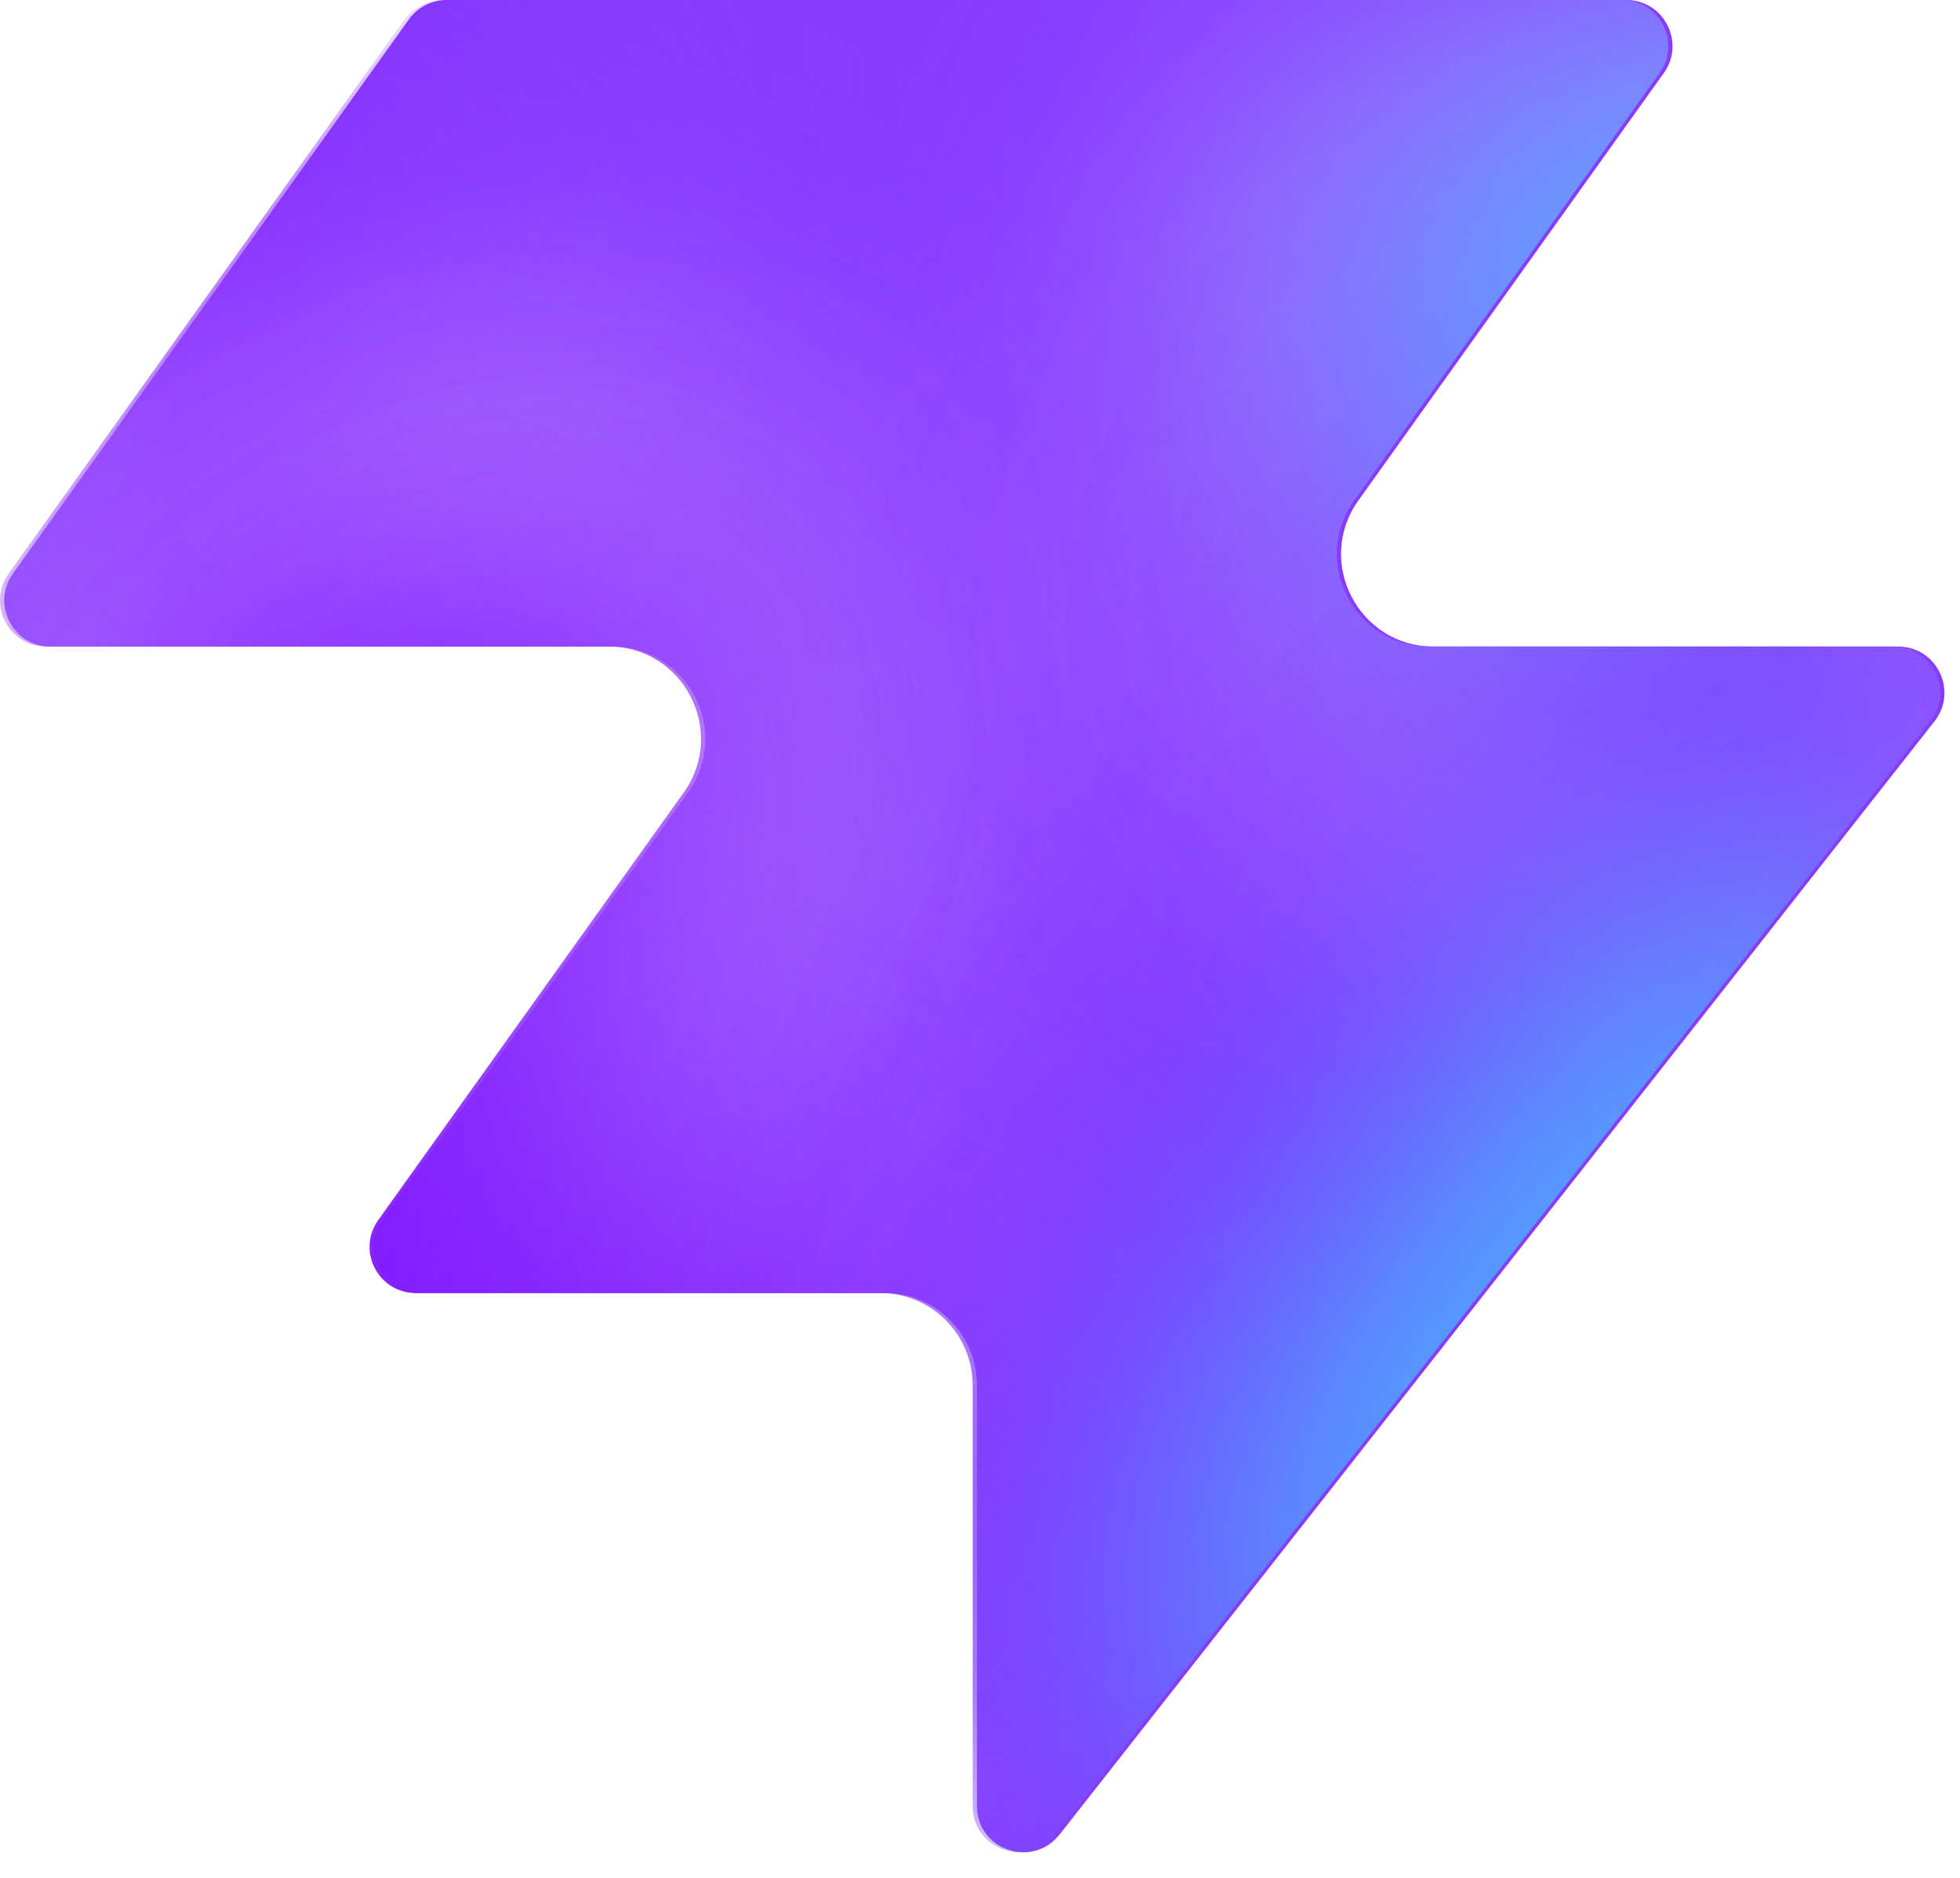
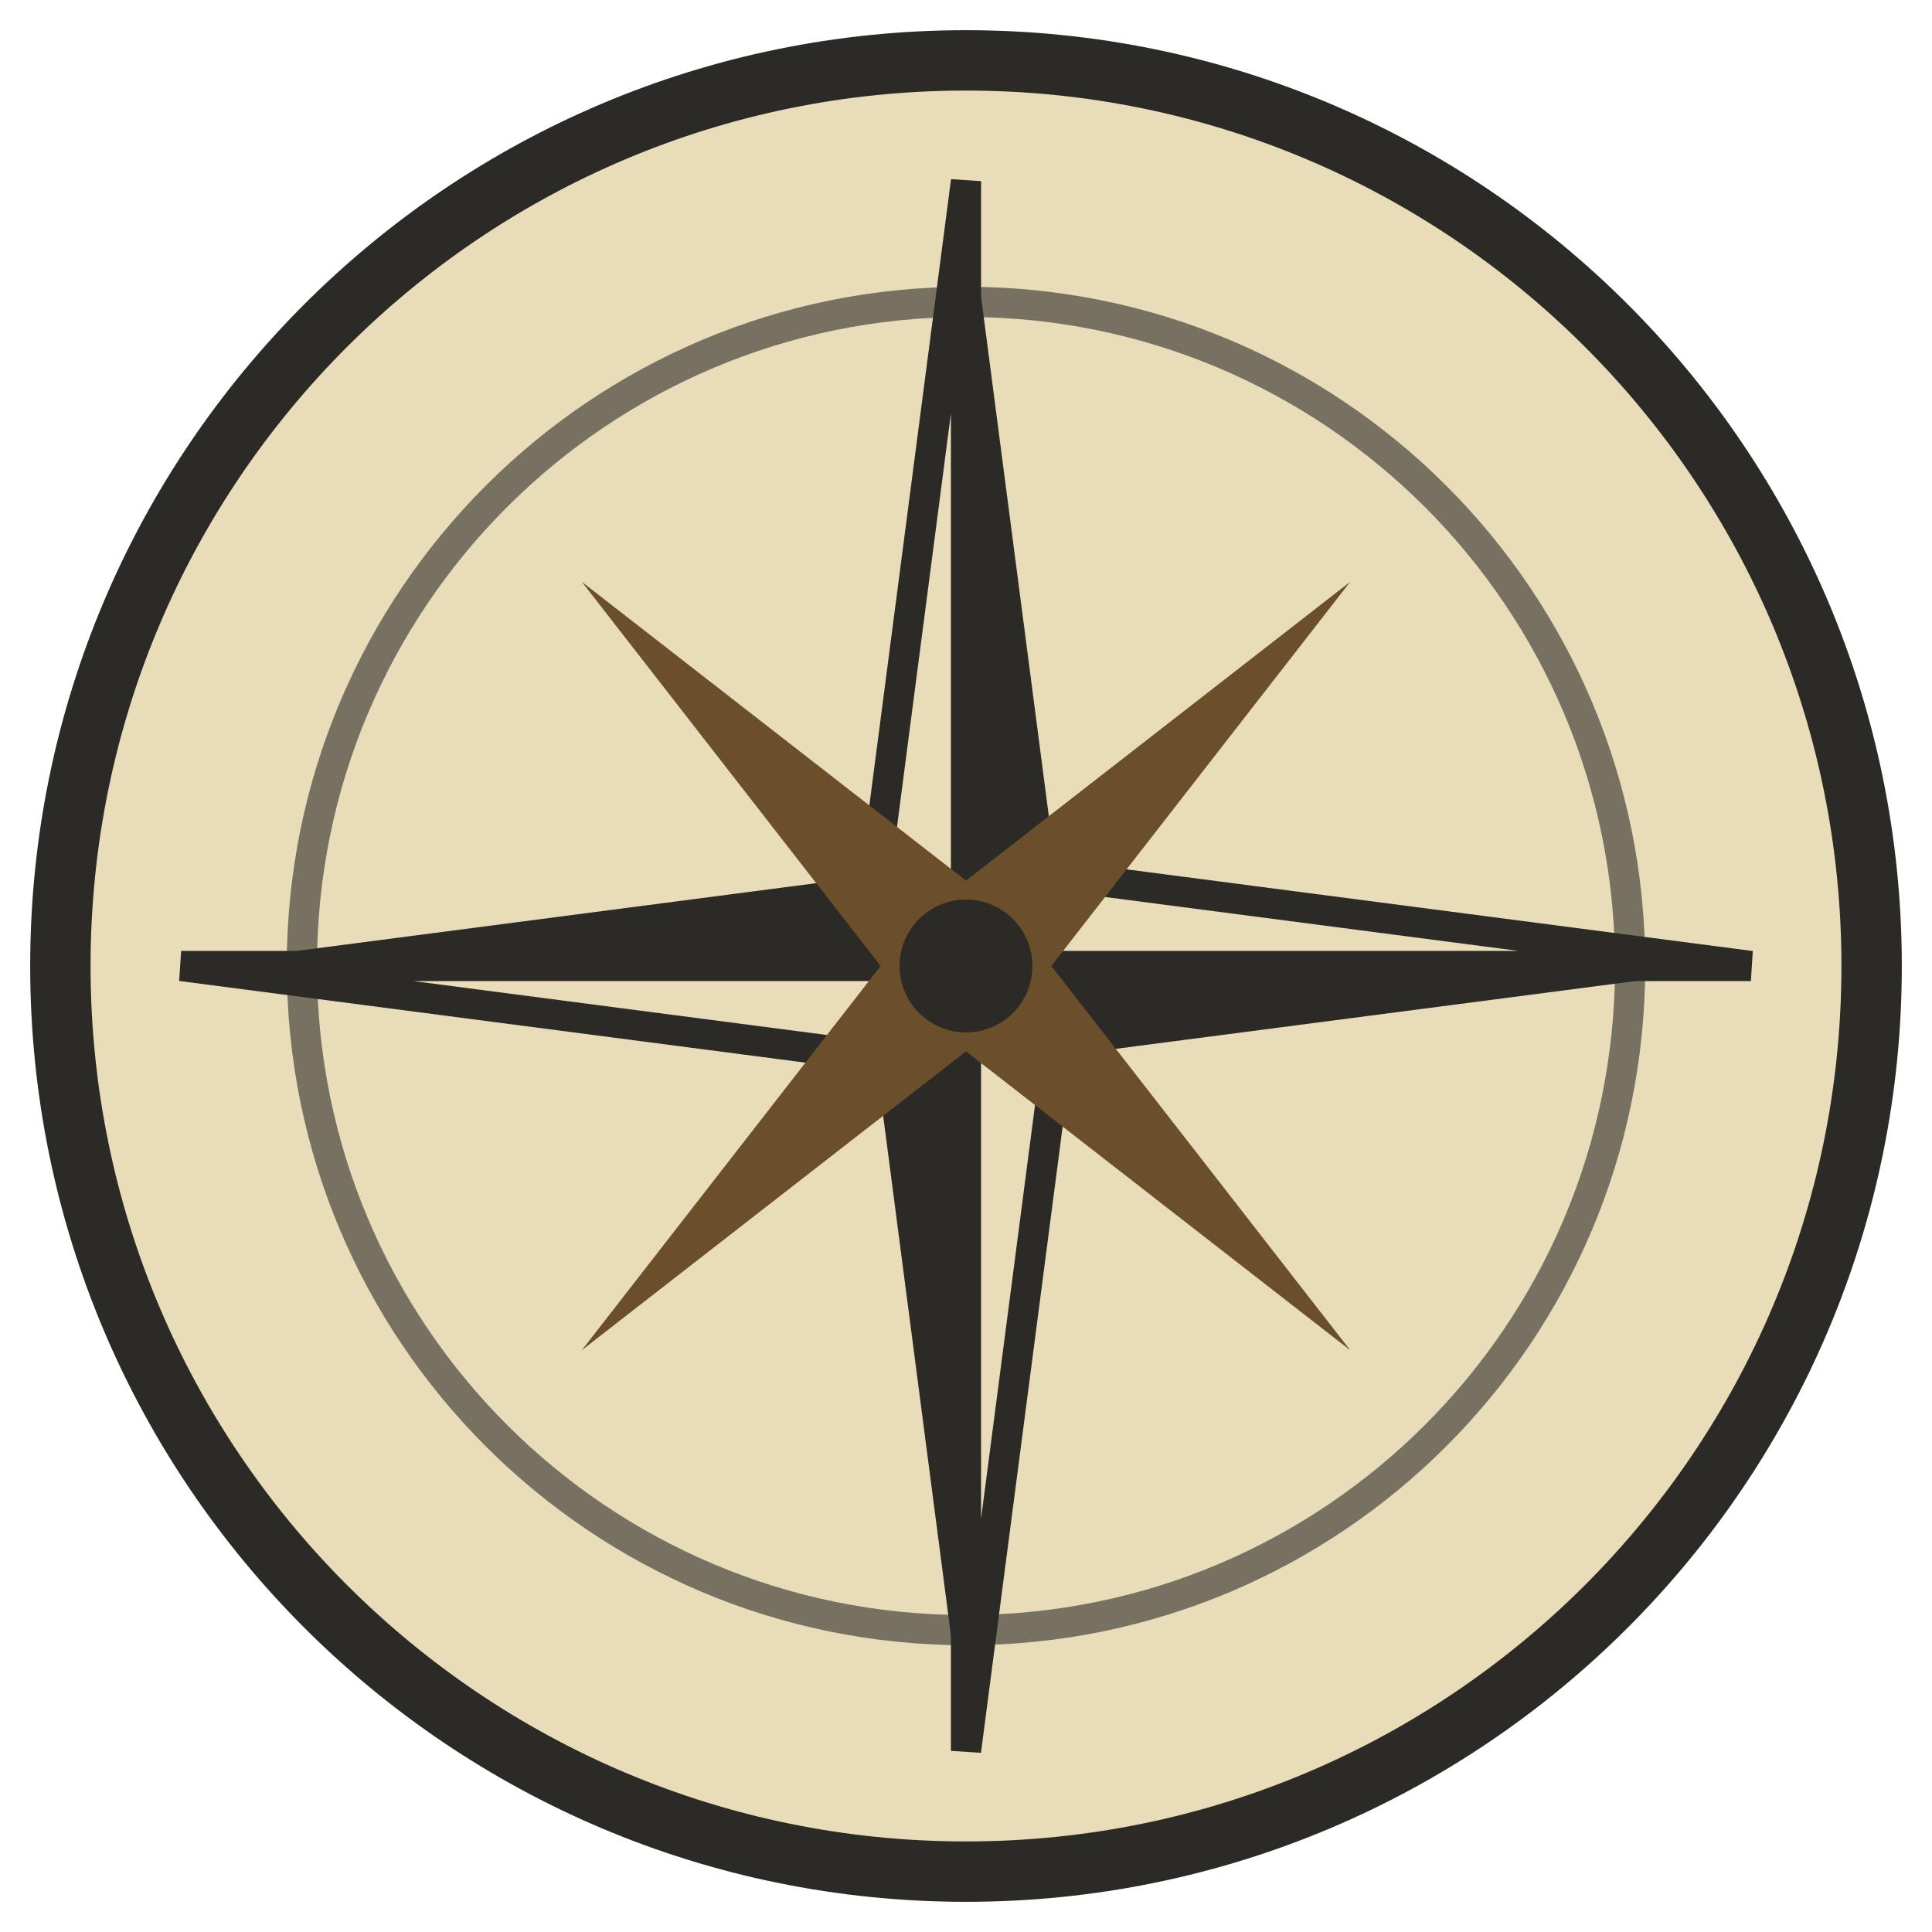
- <svg xmlns="http://www.w3.org/2000/svg" width="48" height="46" fill="none" viewBox="0 0 48 46">
-   <path fill="#863bff" d="M25.946 44.938c-.664.845-2.021.375-2.021-.698V33.937a2.26 2.26 0 0 0-2.262-2.262H10.287c-.92 0-1.456-1.04-.92-1.788l7.48-10.471c1.07-1.497 0-3.578-1.842-3.578H1.237c-.92 0-1.456-1.04-.92-1.788L10.013.474c.214-.297.556-.474.92-.474h28.894c.92 0 1.456 1.04.92 1.788l-7.48 10.471c-1.07 1.498 0 3.579 1.842 3.579h11.377c.943 0 1.473 1.088.89 1.83L25.947 44.94z" style="fill:#863bff;fill:color(display-p3 .525 .23 1);fill-opacity:1" />
-   <mask id="a" width="48" height="46" x="0" y="0" maskUnits="userSpaceOnUse" style="mask-type:alpha">
-     <path fill="#000" d="M25.842 44.938c-.664.844-2.021.375-2.021-.698V33.937a2.26 2.26 0 0 0-2.262-2.262H10.183c-.92 0-1.456-1.04-.92-1.788l7.48-10.471c1.07-1.498 0-3.579-1.842-3.579H1.133c-.92 0-1.456-1.04-.92-1.787L9.91.473c.214-.297.556-.474.92-.474h28.894c.92 0 1.456 1.04.92 1.788l-7.48 10.471c-1.07 1.498 0 3.578 1.842 3.578h11.377c.943 0 1.473 1.088.89 1.832L25.843 44.94z" style="fill:#000;fill-opacity:1" />
-   </mask>
-   <g mask="url(#a)">
-     <g filter="url(#b)">
-       <ellipse cx="5.508" cy="14.704" fill="#ede6ff" rx="5.508" ry="14.704" style="fill:#ede6ff;fill:color(display-p3 .927 .903 1);fill-opacity:1" transform="matrix(.00324 1 1 -.00324 -4.47 31.516)" />
-     </g>
-     <g filter="url(#c)">
-       <ellipse cx="10.399" cy="29.851" fill="#ede6ff" rx="10.399" ry="29.851" style="fill:#ede6ff;fill:color(display-p3 .927 .903 1);fill-opacity:1" transform="matrix(.00324 1 1 -.00324 -39.328 7.883)" />
-     </g>
-     <g filter="url(#d)">
-       <ellipse cx="5.508" cy="30.487" fill="#7e14ff" rx="5.508" ry="30.487" style="fill:#7e14ff;fill:color(display-p3 .492 .077 1);fill-opacity:1" transform="rotate(89.814 -25.913 -14.639)scale(1 -1)" />
-     </g>
-     <g filter="url(#e)">
-       <ellipse cx="5.508" cy="30.599" fill="#7e14ff" rx="5.508" ry="30.599" style="fill:#7e14ff;fill:color(display-p3 .492 .077 1);fill-opacity:1" transform="rotate(89.814 -32.644 -3.334)scale(1 -1)" />
-     </g>
-     <g filter="url(#f)">
-       <ellipse cx="5.508" cy="30.599" fill="#7e14ff" rx="5.508" ry="30.599" style="fill:#7e14ff;fill:color(display-p3 .492 .077 1);fill-opacity:1" transform="matrix(.00324 1 1 -.00324 -34.34 30.47)" />
-     </g>
-     <g filter="url(#g)">
-       <ellipse cx="14.072" cy="22.078" fill="#ede6ff" rx="14.072" ry="22.078" style="fill:#ede6ff;fill:color(display-p3 .927 .903 1);fill-opacity:1" transform="rotate(93.35 24.506 48.493)scale(-1 1)" />
-     </g>
-     <g filter="url(#h)">
-       <ellipse cx="3.47" cy="21.501" fill="#7e14ff" rx="3.47" ry="21.501" style="fill:#7e14ff;fill:color(display-p3 .492 .077 1);fill-opacity:1" transform="rotate(89.009 28.708 47.59)scale(-1 1)" />
-     </g>
-     <g filter="url(#i)">
-       <ellipse cx="3.47" cy="21.501" fill="#7e14ff" rx="3.47" ry="21.501" style="fill:#7e14ff;fill:color(display-p3 .492 .077 1);fill-opacity:1" transform="rotate(89.009 28.708 47.59)scale(-1 1)" />
-     </g>
-     <g filter="url(#j)">
-       <ellipse cx=".387" cy="8.972" fill="#7e14ff" rx="4.407" ry="29.108" style="fill:#7e14ff;fill:color(display-p3 .492 .077 1);fill-opacity:1" transform="rotate(39.51 .387 8.972)" />
-     </g>
-     <g filter="url(#k)">
-       <ellipse cx="47.523" cy="-6.092" fill="#7e14ff" rx="4.407" ry="29.108" style="fill:#7e14ff;fill:color(display-p3 .492 .077 1);fill-opacity:1" transform="rotate(37.892 47.523 -6.092)" />
-     </g>
-     <g filter="url(#l)">
-       <ellipse cx="41.412" cy="6.333" fill="#47bfff" rx="5.971" ry="9.665" style="fill:#47bfff;fill:color(display-p3 .28 .748 1);fill-opacity:1" transform="rotate(37.892 41.412 6.333)" />
-     </g>
-     <g filter="url(#m)">
-       <ellipse cx="-1.879" cy="38.332" fill="#7e14ff" rx="4.407" ry="29.108" style="fill:#7e14ff;fill:color(display-p3 .492 .077 1);fill-opacity:1" transform="rotate(37.892 -1.88 38.332)" />
-     </g>
-     <g filter="url(#n)">
-       <ellipse cx="-1.879" cy="38.332" fill="#7e14ff" rx="4.407" ry="29.108" style="fill:#7e14ff;fill:color(display-p3 .492 .077 1);fill-opacity:1" transform="rotate(37.892 -1.88 38.332)" />
-     </g>
-     <g filter="url(#o)">
-       <ellipse cx="35.651" cy="29.907" fill="#7e14ff" rx="4.407" ry="29.108" style="fill:#7e14ff;fill:color(display-p3 .492 .077 1);fill-opacity:1" transform="rotate(37.892 35.651 29.907)" />
-     </g>
-     <g filter="url(#p)">
-       <ellipse cx="38.418" cy="32.4" fill="#47bfff" rx="5.971" ry="15.297" style="fill:#47bfff;fill:color(display-p3 .28 .748 1);fill-opacity:1" transform="rotate(37.892 38.418 32.4)" />
-     </g>
+ <svg xmlns="http://www.w3.org/2000/svg" viewBox="0 0 64 64" width="64" height="64">
+   <circle cx="32" cy="32" r="30" fill="#e9dcb8" stroke="#2b2a26" stroke-width="2" />
+   <circle cx="32" cy="32" r="22" fill="none" stroke="#2b2a26" stroke-width="1" opacity="0.6" />
+   <g fill="#2b2a26">
+     <path d="M32 6 L35 29 L32 32 L29 29 Z" />
+     <path d="M58 32 L35 35 L32 32 L35 29 Z" />
+     <path d="M32 58 L29 35 L32 32 L35 35 Z" />
+     <path d="M6 32 L29 29 L32 32 L29 35 Z" />
  </g>
-   <defs>
-     <filter id="b" width="60.045" height="41.654" x="-19.77" y="16.149" color-interpolation-filters="sRGB" filterUnits="userSpaceOnUse">
-       <feFlood flood-opacity="0" result="BackgroundImageFix" />
-       <feBlend in="SourceGraphic" in2="BackgroundImageFix" result="shape" />
-       <feGaussianBlur result="effect1_foregroundBlur_2002_17158" stdDeviation="7.659" />
-     </filter>
-     <filter id="c" width="90.34" height="51.437" x="-54.613" y="-7.533" color-interpolation-filters="sRGB" filterUnits="userSpaceOnUse">
-       <feFlood flood-opacity="0" result="BackgroundImageFix" />
-       <feBlend in="SourceGraphic" in2="BackgroundImageFix" result="shape" />
-       <feGaussianBlur result="effect1_foregroundBlur_2002_17158" stdDeviation="7.659" />
-     </filter>
-     <filter id="d" width="79.355" height="29.4" x="-49.64" y="2.03" color-interpolation-filters="sRGB" filterUnits="userSpaceOnUse">
-       <feFlood flood-opacity="0" result="BackgroundImageFix" />
-       <feBlend in="SourceGraphic" in2="BackgroundImageFix" result="shape" />
-       <feGaussianBlur result="effect1_foregroundBlur_2002_17158" stdDeviation="4.596" />
-     </filter>
-     <filter id="e" width="79.579" height="29.4" x="-45.045" y="20.029" color-interpolation-filters="sRGB" filterUnits="userSpaceOnUse">
-       <feFlood flood-opacity="0" result="BackgroundImageFix" />
-       <feBlend in="SourceGraphic" in2="BackgroundImageFix" result="shape" />
-       <feGaussianBlur result="effect1_foregroundBlur_2002_17158" stdDeviation="4.596" />
-     </filter>
-     <filter id="f" width="79.579" height="29.4" x="-43.513" y="21.178" color-interpolation-filters="sRGB" filterUnits="userSpaceOnUse">
-       <feFlood flood-opacity="0" result="BackgroundImageFix" />
-       <feBlend in="SourceGraphic" in2="BackgroundImageFix" result="shape" />
-       <feGaussianBlur result="effect1_foregroundBlur_2002_17158" stdDeviation="4.596" />
-     </filter>
-     <filter id="g" width="74.749" height="58.852" x="15.756" y="-17.901" color-interpolation-filters="sRGB" filterUnits="userSpaceOnUse">
-       <feFlood flood-opacity="0" result="BackgroundImageFix" />
-       <feBlend in="SourceGraphic" in2="BackgroundImageFix" result="shape" />
-       <feGaussianBlur result="effect1_foregroundBlur_2002_17158" stdDeviation="7.659" />
-     </filter>
-     <filter id="h" width="61.377" height="25.362" x="23.548" y="2.284" color-interpolation-filters="sRGB" filterUnits="userSpaceOnUse">
-       <feFlood flood-opacity="0" result="BackgroundImageFix" />
-       <feBlend in="SourceGraphic" in2="BackgroundImageFix" result="shape" />
-       <feGaussianBlur result="effect1_foregroundBlur_2002_17158" stdDeviation="4.596" />
-     </filter>
-     <filter id="i" width="61.377" height="25.362" x="23.548" y="2.284" color-interpolation-filters="sRGB" filterUnits="userSpaceOnUse">
-       <feFlood flood-opacity="0" result="BackgroundImageFix" />
-       <feBlend in="SourceGraphic" in2="BackgroundImageFix" result="shape" />
-       <feGaussianBlur result="effect1_foregroundBlur_2002_17158" stdDeviation="4.596" />
-     </filter>
-     <filter id="j" width="56.045" height="63.649" x="-27.636" y="-22.853" color-interpolation-filters="sRGB" filterUnits="userSpaceOnUse">
-       <feFlood flood-opacity="0" result="BackgroundImageFix" />
-       <feBlend in="SourceGraphic" in2="BackgroundImageFix" result="shape" />
-       <feGaussianBlur result="effect1_foregroundBlur_2002_17158" stdDeviation="4.596" />
-     </filter>
-     <filter id="k" width="54.814" height="64.646" x="20.116" y="-38.415" color-interpolation-filters="sRGB" filterUnits="userSpaceOnUse">
-       <feFlood flood-opacity="0" result="BackgroundImageFix" />
-       <feBlend in="SourceGraphic" in2="BackgroundImageFix" result="shape" />
-       <feGaussianBlur result="effect1_foregroundBlur_2002_17158" stdDeviation="4.596" />
-     </filter>
-     <filter id="l" width="33.541" height="35.313" x="24.641" y="-11.323" color-interpolation-filters="sRGB" filterUnits="userSpaceOnUse">
-       <feFlood flood-opacity="0" result="BackgroundImageFix" />
-       <feBlend in="SourceGraphic" in2="BackgroundImageFix" result="shape" />
-       <feGaussianBlur result="effect1_foregroundBlur_2002_17158" stdDeviation="4.596" />
-     </filter>
-     <filter id="m" width="54.814" height="64.646" x="-29.286" y="6.009" color-interpolation-filters="sRGB" filterUnits="userSpaceOnUse">
-       <feFlood flood-opacity="0" result="BackgroundImageFix" />
-       <feBlend in="SourceGraphic" in2="BackgroundImageFix" result="shape" />
-       <feGaussianBlur result="effect1_foregroundBlur_2002_17158" stdDeviation="4.596" />
-     </filter>
-     <filter id="n" width="54.814" height="64.646" x="-29.286" y="6.009" color-interpolation-filters="sRGB" filterUnits="userSpaceOnUse">
-       <feFlood flood-opacity="0" result="BackgroundImageFix" />
-       <feBlend in="SourceGraphic" in2="BackgroundImageFix" result="shape" />
-       <feGaussianBlur result="effect1_foregroundBlur_2002_17158" stdDeviation="4.596" />
-     </filter>
-     <filter id="o" width="54.814" height="64.646" x="8.244" y="-2.416" color-interpolation-filters="sRGB" filterUnits="userSpaceOnUse">
-       <feFlood flood-opacity="0" result="BackgroundImageFix" />
-       <feBlend in="SourceGraphic" in2="BackgroundImageFix" result="shape" />
-       <feGaussianBlur result="effect1_foregroundBlur_2002_17158" stdDeviation="4.596" />
-     </filter>
-     <filter id="p" width="39.409" height="43.623" x="18.713" y="10.588" color-interpolation-filters="sRGB" filterUnits="userSpaceOnUse">
-       <feFlood flood-opacity="0" result="BackgroundImageFix" />
-       <feBlend in="SourceGraphic" in2="BackgroundImageFix" result="shape" />
-       <feGaussianBlur result="effect1_foregroundBlur_2002_17158" stdDeviation="4.596" />
-     </filter>
-   </defs>
+   <g fill="#e9dcb8" stroke="#2b2a26" stroke-width="1">
+     <path d="M32 6 L29 29 L32 32 Z" />
+     <path d="M58 32 L35 29 L32 32 Z" />
+     <path d="M32 58 L35 35 L32 32 Z" />
+     <path d="M6 32 L29 35 L32 32 Z" />
+   </g>
+   <g fill="#6b4f2a" transform="rotate(45 32 32)">
+     <path d="M32 14 L34 30 L32 32 L30 30 Z" />
+     <path d="M50 32 L34 34 L32 32 L34 30 Z" />
+     <path d="M32 50 L30 34 L32 32 L34 34 Z" />
+     <path d="M14 32 L30 30 L32 32 L30 34 Z" />
+   </g>
+   <circle cx="32" cy="32" r="2.2" fill="#2b2a26" />
</svg>
